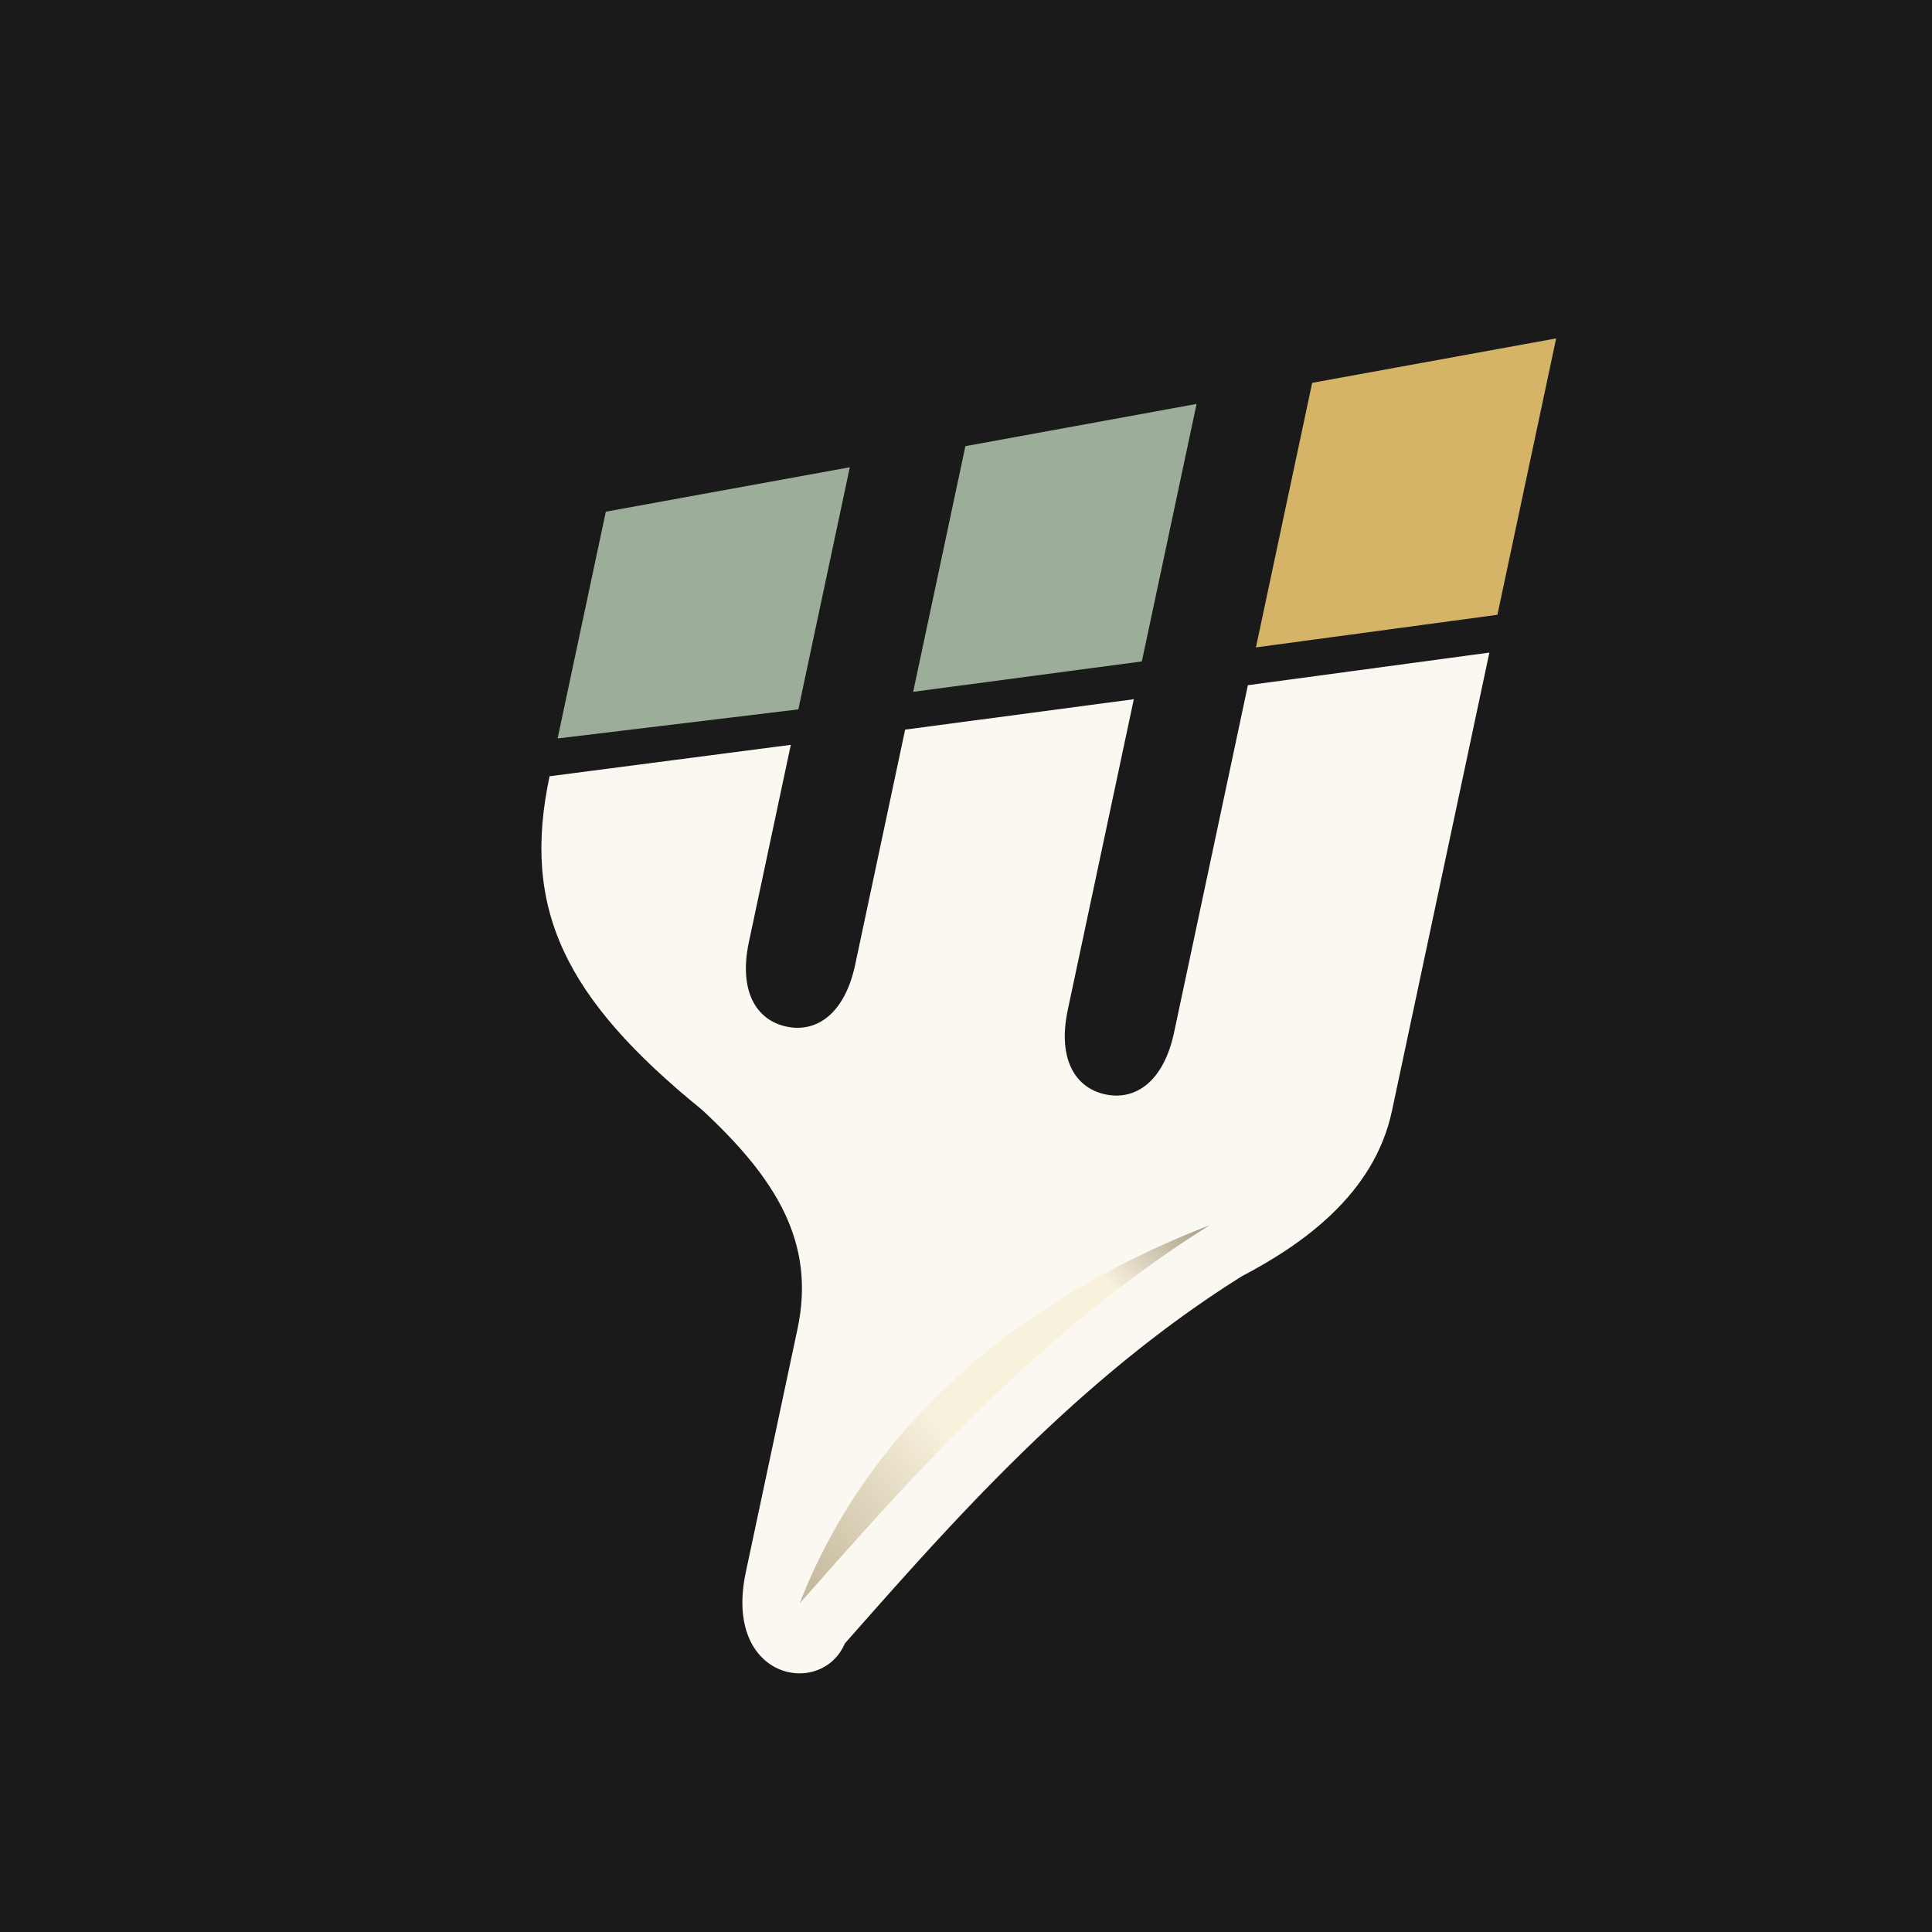
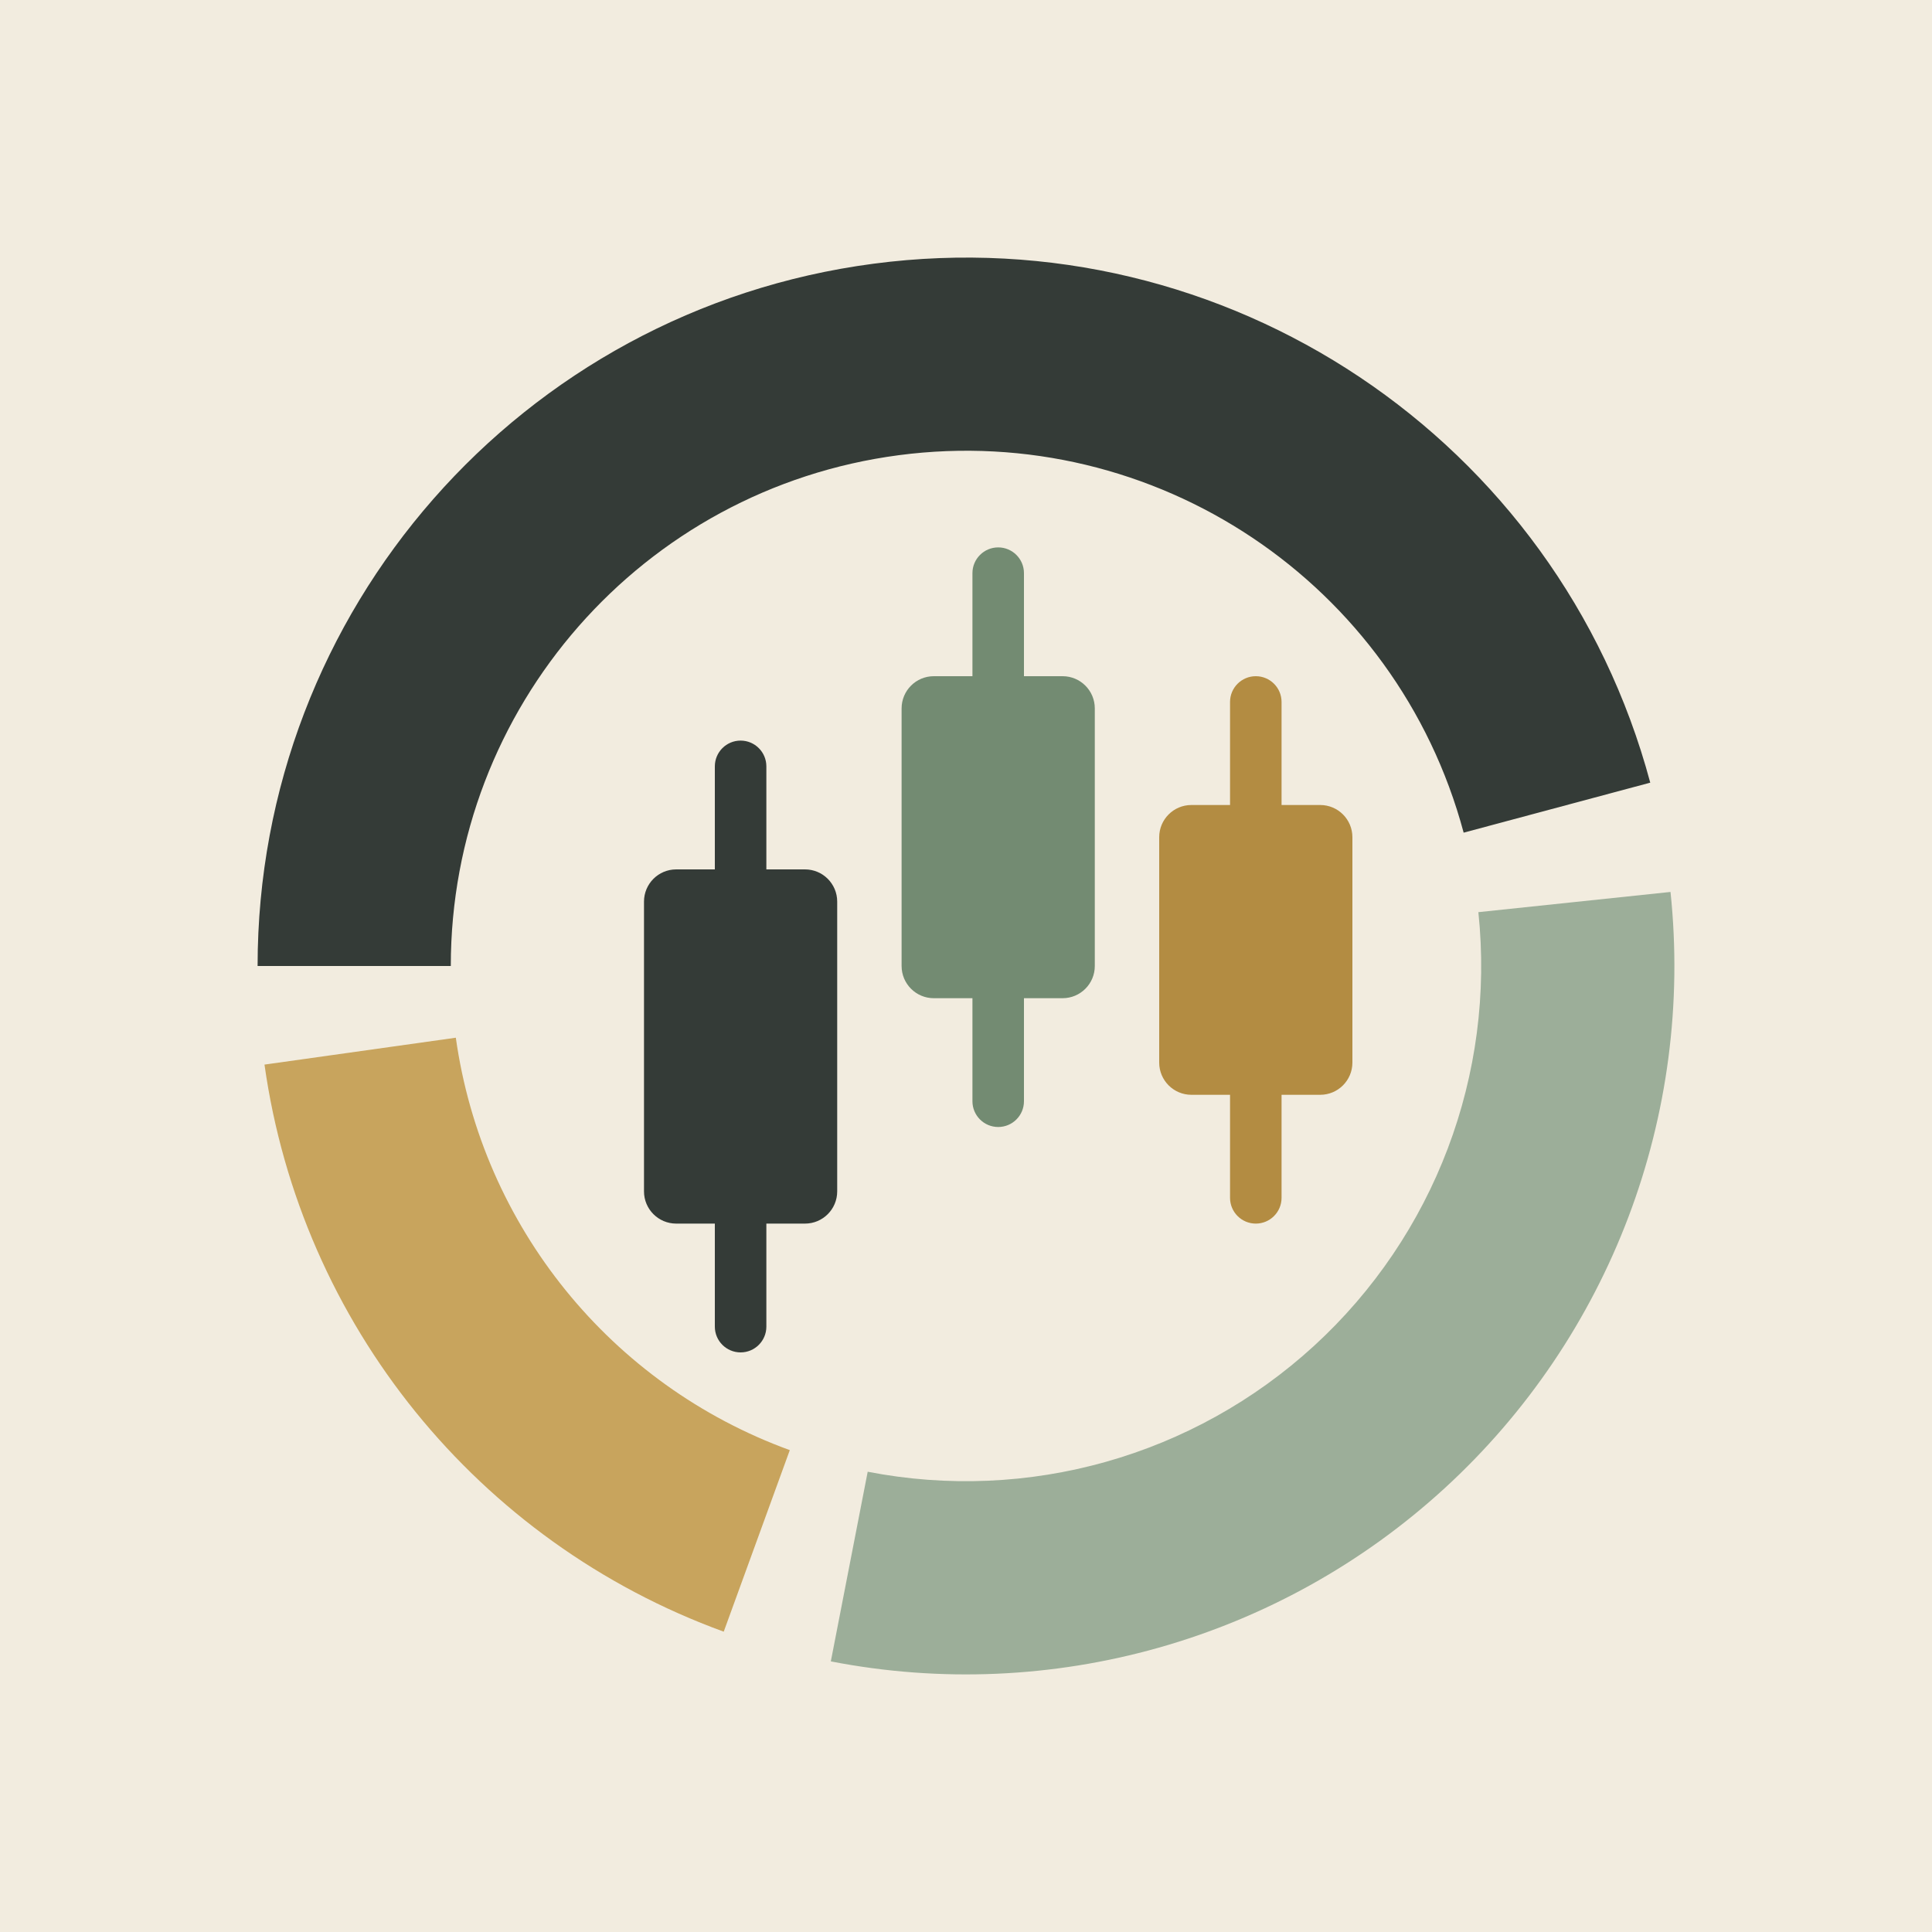
- <svg xmlns="http://www.w3.org/2000/svg" viewBox="0 0 128 128">
-   <rect width="128" height="128" fill="#191a19" />
-   <g transform="scale(0.8) translate(16 13)">
-     <defs>
-       <linearGradient id="light-12" x1="61" y1="121" x2="88" y2="84" gradientUnits="userSpaceOnUse">
-         <stop stop-color="#c2b699" />
-         <stop offset="0.4" stop-color="#f8f1dc" />
-         <stop offset="0.8" stop-color="#f8f1dc" />
-         <stop offset="1" stop-color="#a89e87" />
-       </linearGradient>
-     </defs>
-     <g transform="rotate(12 64 67)">
-       <path fill="#9cae99" d="M27 36.4 46 28.6v20.5L27 55.6Z" />
-       <path fill="#9cae99" d="M55 24.9 73 17.5v21.8L55 45.7Z" />
-       <path fill="#d5b467" d="M82 13.8 101 6v23.4L82 36.2Z" />
-       <path fill="#fbf8f2" d="M27 58.8 46 52.1v16.7c0 4.1 1.9 6.2 4.5 6.2s4.5-2.1 4.5-6.2V48.9l18-6.4v26.3c0 4.1 1.9 6.2 4.5 6.2s4.5-2.1 4.5-6.2V39.4l19-6.8v38.8C101 78.5 96 83.8 91.676 87.394L91.246 87.813L90.819 88.235L90.395 88.659L89.975 89.086L89.558 89.514L89.145 89.946L88.734 90.379L88.328 90.814L87.924 91.252L87.523 91.692L87.126 92.133L86.732 92.577L86.341 93.022L85.953 93.469L85.569 93.918L85.187 94.369L84.808 94.821L84.433 95.275L84.06 95.73L83.69 96.187L83.323 96.645L82.959 97.105L82.598 97.565L82.24 98.027L81.885 98.49L81.532 98.955L81.183 99.42L80.835 99.886L80.491 100.353L80.149 100.821L79.81 101.29L79.474 101.759L79.14 102.23L78.809 102.7L78.48 103.172L78.154 103.643L77.83 104.116L77.509 104.588L77.19 105.061L76.874 105.534L76.56 106.007L76.248 106.481L75.939 106.954L75.632 107.428L75.327 107.901L75.025 108.374L74.724 108.848L74.426 109.32L74.13 109.793L73.836 110.265L73.545 110.737L73.255 111.208L72.967 111.679L72.681 112.149L72.398 112.618L72.116 113.087L71.836 113.555L71.558 114.022L71.282 114.488L71.008 114.953L70.735 115.417L70.464 115.88L70.195 116.342L69.928 116.803L69.662 117.262L69.398 117.72L69.135 118.177L68.875 118.632L68.615 119.086L68.357 119.538L68.101 119.988L67.846 120.437L67.592 120.884L67.34 121.329L67.089 121.773L66.839 122.214L66.591 122.654L66.344 123.091L66.098 123.527L65.853 123.96C64.9 128.8 56.6 129 56.6 119.9V99.3C56.6 92 52.3 87.5 45.1 83.2C32 76.5 27 70 27 58.8Z" />
-       <path d="M61.5 121.5C63.8 107.3 72.6 94 88.2 83.8C76 95.6 68 110 61.5 121.5Z" fill="url(#light-12)" />
-     </g>
+ <svg xmlns="http://www.w3.org/2000/svg" width="1024" height="1024" viewBox="0 0 60 60">
+   <rect width="60" height="60" fill="#f2ecdf" />
+   <path fill="#343b37" d="M8 30 A22 22 0 0 1 51.25 24.306 L45.455 25.859 A16 16 0 0 0 14 30 Z" />
+   <path fill="#9cae99" d="M51.879 27.7 A22 22 0 0 1 25.802 51.596 L26.947 45.706 A16 16 0 0 0 45.912 28.328 Z" />
+   <path fill="#c8a45d" d="M22.476 50.673 A22 22 0 0 1 8.214 33.062 L14.156 32.227 A16 16 0 0 0 24.528 45.035 Z" />
+   <g fill="#343b37">
+     <rect x="22.2" y="23" width="1.6" height="19" rx="0.8" />
+     <rect x="20" y="27" width="6" height="11" rx="1" />
+   </g>
+   <g fill="#738b72">
+     <rect x="30.2" y="17" width="1.6" height="18" rx="0.8" />
+     <rect x="28" y="21" width="6" height="10" rx="1" />
+   </g>
+   <g fill="#b38c42">
+     <rect x="38.2" y="21" width="1.6" height="17" rx="0.8" />
+     <rect x="36" y="25" width="6" height="9" rx="1" />
  </g>
</svg>
